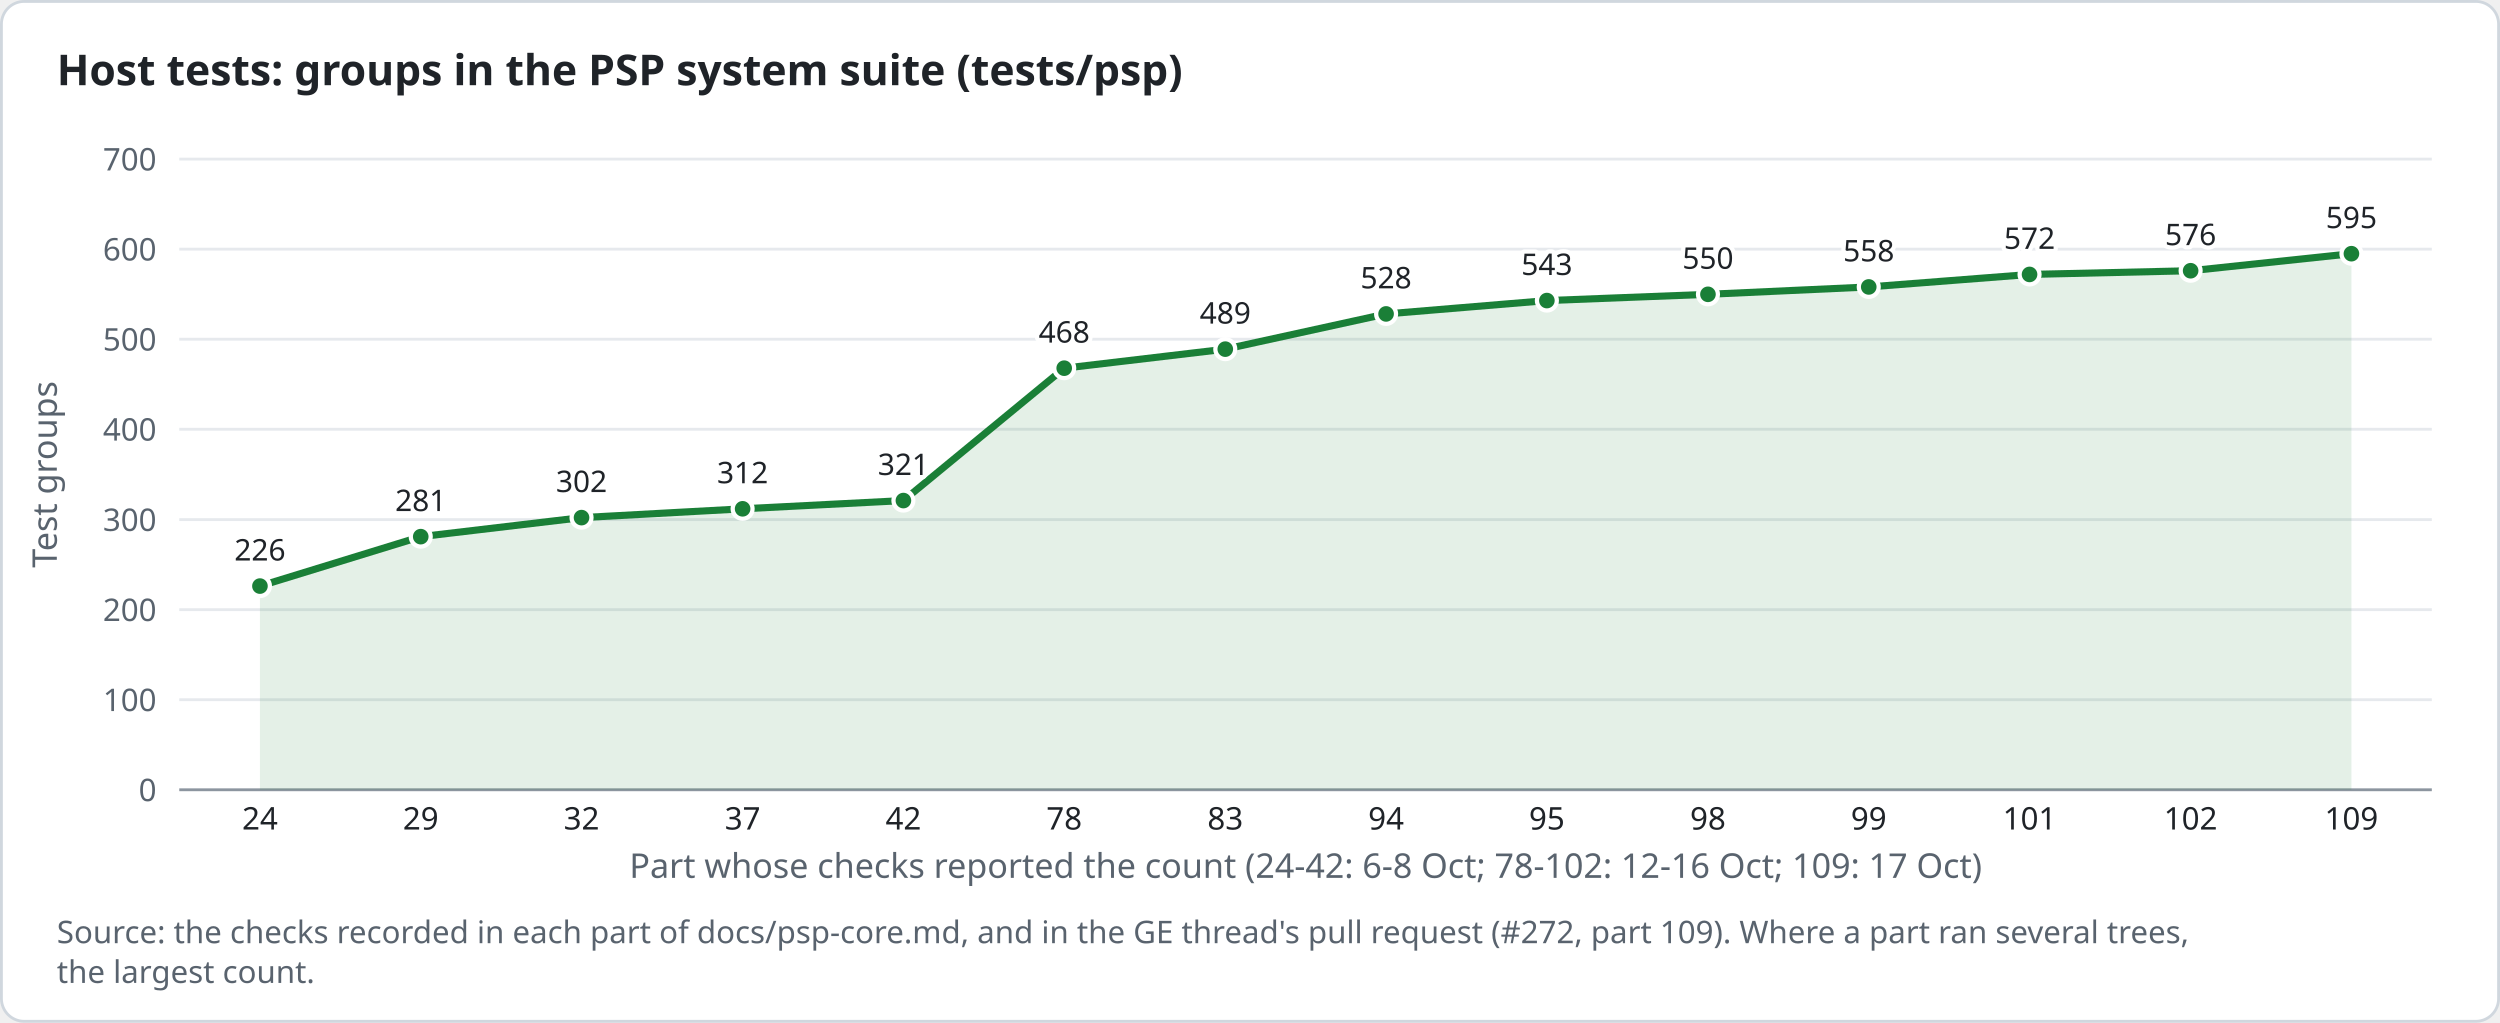
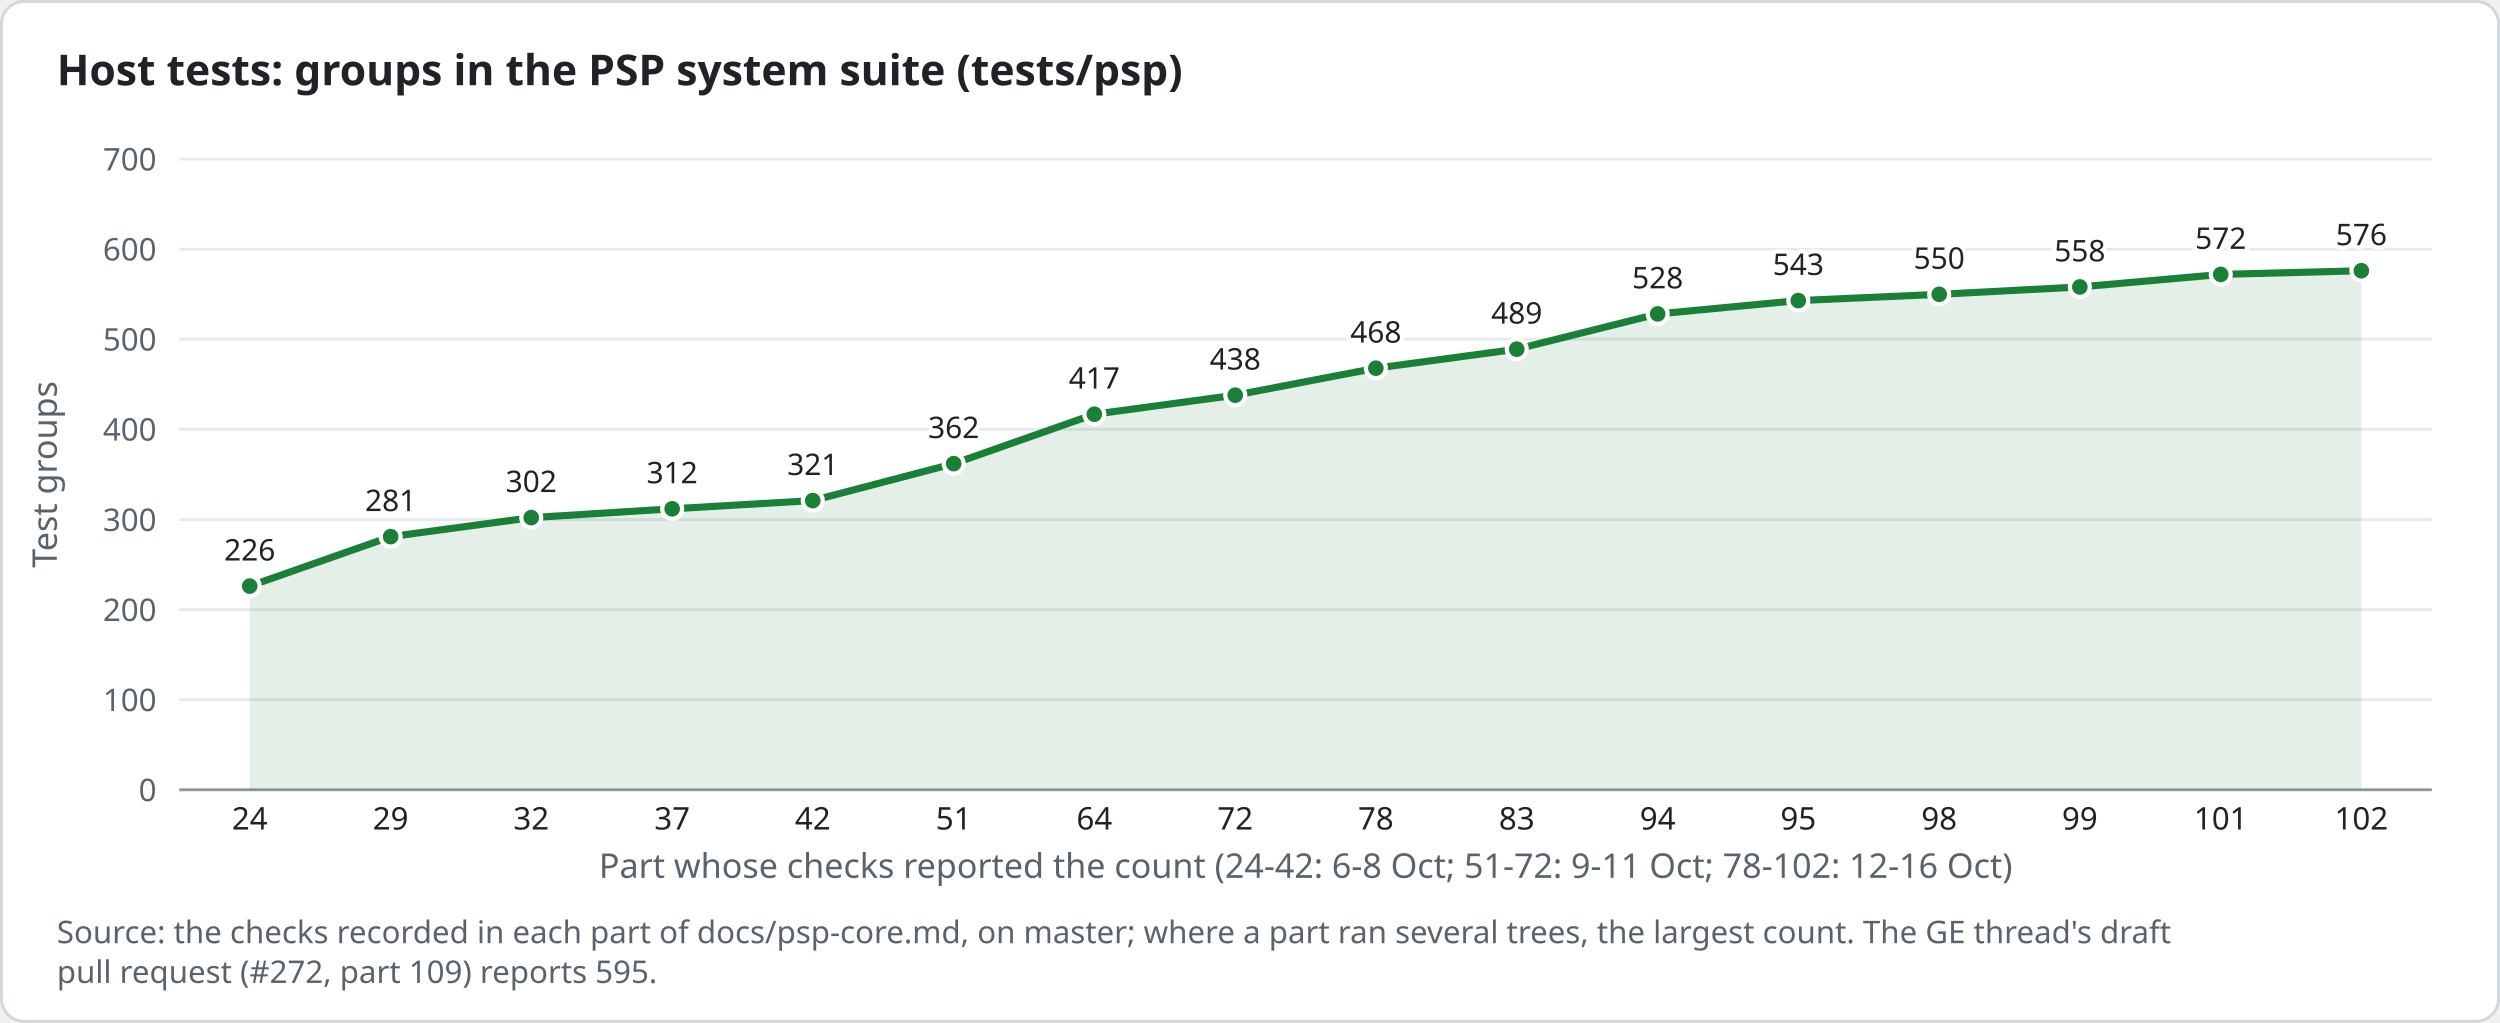
<svg xmlns="http://www.w3.org/2000/svg" width="880" height="360" viewBox="0 0 880 360" role="img" aria-labelledby="title desc" font-family="-apple-system, BlinkMacSystemFont, Segoe UI, Noto Sans, Helvetica, Arial, sans-serif">
  <rect x="0.5" y="0.5" width="879" height="359" rx="8" fill="#ffffff" stroke="#d0d7de" />
  <text x="20" y="30" font-size="15" fill="#1f2328" font-weight="600">Host tests: groups in the PSP system suite (tests/psp)</text>
-   <text x="20" y="332" font-size="11" fill="#59636e">Source: the checks recorded in each part of docs/psp-core.md, and in the GE thread's pull request (#272, part 109). Where a part ran several trees,</text>
-   <text x="20" y="346" font-size="11" fill="#59636e">the largest count.</text>
+   <text x="20" y="332" font-size="11" fill="#59636e">Source: the checks recorded in each part of docs/psp-core.md, on master; where a part ran several trees, the largest count. The GE thread's draft</text>
+   <text x="20" y="346" font-size="11" fill="#59636e">pull request (#272, part 109) reports 595.</text>
  <line x1="63.1" y1="278" x2="856" y2="278" stroke="#8c959f" stroke-width="1" />
  <text x="55.1" y="282" font-size="11" fill="#59636e" text-anchor="end">0</text>
  <line x1="63.1" y1="246.3" x2="856" y2="246.3" stroke="#e6e9ed" stroke-width="1" />
  <text x="55.1" y="250.3" font-size="11" fill="#59636e" text-anchor="end">100</text>
  <line x1="63.1" y1="214.6" x2="856" y2="214.6" stroke="#e6e9ed" stroke-width="1" />
  <text x="55.1" y="218.6" font-size="11" fill="#59636e" text-anchor="end">200</text>
  <line x1="63.1" y1="182.9" x2="856" y2="182.9" stroke="#e6e9ed" stroke-width="1" />
  <text x="55.1" y="186.9" font-size="11" fill="#59636e" text-anchor="end">300</text>
  <line x1="63.1" y1="151.1" x2="856" y2="151.1" stroke="#e6e9ed" stroke-width="1" />
  <text x="55.1" y="155.1" font-size="11" fill="#59636e" text-anchor="end">400</text>
  <line x1="63.1" y1="119.4" x2="856" y2="119.4" stroke="#e6e9ed" stroke-width="1" />
  <text x="55.1" y="123.4" font-size="11" fill="#59636e" text-anchor="end">500</text>
  <line x1="63.1" y1="87.7" x2="856" y2="87.7" stroke="#e6e9ed" stroke-width="1" />
  <text x="55.1" y="91.7" font-size="11" fill="#59636e" text-anchor="end">600</text>
  <line x1="63.1" y1="56" x2="856" y2="56" stroke="#e6e9ed" stroke-width="1" />
  <text x="55.1" y="60" font-size="11" fill="#59636e" text-anchor="end">700</text>
  <text x="0" y="0" font-size="12" fill="#59636e" text-anchor="middle" transform="translate(20 167) rotate(-90)">Test groups</text>
-   <polygon points="91.5,278 91.5,206.3 148.1,188.9 204.7,182.2 261.4,179.1 318,176.2 374.6,129.6 431.3,122.9 487.9,110.5 544.5,105.8 601.2,103.6 657.8,101 714.4,96.6 771.1,95.3 827.7,89.3 827.7,278" fill="#1a7f37" fill-opacity="0.12" />
-   <polyline points="91.5,206.3 148.1,188.9 204.7,182.2 261.4,179.1 318,176.2 374.6,129.6 431.3,122.9 487.9,110.5 544.5,105.8 601.2,103.6 657.8,101 714.4,96.6 771.1,95.3 827.7,89.3" fill="none" stroke="#1a7f37" stroke-width="2.5" stroke-linejoin="round" stroke-linecap="round" />
-   <circle cx="91.5" cy="206.3" r="3.5" fill="#1a7f37" stroke="#ffffff" stroke-width="1.5" />
-   <circle cx="148.1" cy="188.9" r="3.5" fill="#1a7f37" stroke="#ffffff" stroke-width="1.5" />
-   <circle cx="204.7" cy="182.2" r="3.5" fill="#1a7f37" stroke="#ffffff" stroke-width="1.5" />
-   <circle cx="261.4" cy="179.1" r="3.5" fill="#1a7f37" stroke="#ffffff" stroke-width="1.5" />
-   <circle cx="318" cy="176.2" r="3.5" fill="#1a7f37" stroke="#ffffff" stroke-width="1.5" />
-   <circle cx="374.6" cy="129.6" r="3.5" fill="#1a7f37" stroke="#ffffff" stroke-width="1.5" />
-   <circle cx="431.3" cy="122.9" r="3.5" fill="#1a7f37" stroke="#ffffff" stroke-width="1.5" />
-   <circle cx="487.9" cy="110.5" r="3.5" fill="#1a7f37" stroke="#ffffff" stroke-width="1.5" />
-   <circle cx="544.5" cy="105.8" r="3.5" fill="#1a7f37" stroke="#ffffff" stroke-width="1.5" />
-   <circle cx="601.2" cy="103.6" r="3.5" fill="#1a7f37" stroke="#ffffff" stroke-width="1.5" />
-   <circle cx="657.8" cy="101" r="3.5" fill="#1a7f37" stroke="#ffffff" stroke-width="1.5" />
-   <circle cx="714.4" cy="96.6" r="3.5" fill="#1a7f37" stroke="#ffffff" stroke-width="1.5" />
-   <circle cx="771.1" cy="95.3" r="3.5" fill="#1a7f37" stroke="#ffffff" stroke-width="1.5" />
-   <circle cx="827.7" cy="89.3" r="3.5" fill="#1a7f37" stroke="#ffffff" stroke-width="1.5" />
-   <text x="91.5" y="197.3" font-size="10.5" fill="#1f2328" text-anchor="middle" stroke="#ffffff" stroke-width="3" stroke-linejoin="round" paint-order="stroke">226</text>
-   <text x="148.1" y="179.9" font-size="10.5" fill="#1f2328" text-anchor="middle" stroke="#ffffff" stroke-width="3" stroke-linejoin="round" paint-order="stroke">281</text>
-   <text x="204.7" y="173.2" font-size="10.5" fill="#1f2328" text-anchor="middle" stroke="#ffffff" stroke-width="3" stroke-linejoin="round" paint-order="stroke">302</text>
-   <text x="261.4" y="170.1" font-size="10.5" fill="#1f2328" text-anchor="middle" stroke="#ffffff" stroke-width="3" stroke-linejoin="round" paint-order="stroke">312</text>
-   <text x="318" y="167.2" font-size="10.5" fill="#1f2328" text-anchor="middle" stroke="#ffffff" stroke-width="3" stroke-linejoin="round" paint-order="stroke">321</text>
-   <text x="374.6" y="120.6" font-size="10.5" fill="#1f2328" text-anchor="middle" stroke="#ffffff" stroke-width="3" stroke-linejoin="round" paint-order="stroke">468</text>
-   <text x="431.3" y="113.9" font-size="10.5" fill="#1f2328" text-anchor="middle" stroke="#ffffff" stroke-width="3" stroke-linejoin="round" paint-order="stroke">489</text>
-   <text x="487.9" y="101.5" font-size="10.5" fill="#1f2328" text-anchor="middle" stroke="#ffffff" stroke-width="3" stroke-linejoin="round" paint-order="stroke">528</text>
-   <text x="544.5" y="96.8" font-size="10.5" fill="#1f2328" text-anchor="middle" stroke="#ffffff" stroke-width="3" stroke-linejoin="round" paint-order="stroke">543</text>
-   <text x="601.2" y="94.6" font-size="10.5" fill="#1f2328" text-anchor="middle" stroke="#ffffff" stroke-width="3" stroke-linejoin="round" paint-order="stroke">550</text>
-   <text x="657.8" y="92" font-size="10.5" fill="#1f2328" text-anchor="middle" stroke="#ffffff" stroke-width="3" stroke-linejoin="round" paint-order="stroke">558</text>
-   <text x="714.4" y="87.6" font-size="10.5" fill="#1f2328" text-anchor="middle" stroke="#ffffff" stroke-width="3" stroke-linejoin="round" paint-order="stroke">572</text>
-   <text x="771.1" y="86.3" font-size="10.5" fill="#1f2328" text-anchor="middle" stroke="#ffffff" stroke-width="3" stroke-linejoin="round" paint-order="stroke">576</text>
-   <text x="827.7" y="80.3" font-size="10.5" fill="#1f2328" text-anchor="middle" stroke="#ffffff" stroke-width="3" stroke-linejoin="round" paint-order="stroke">595</text>
-   <text x="91.5" y="292" font-size="11" fill="#1f2328" text-anchor="middle">24</text>
-   <text x="148.1" y="292" font-size="11" fill="#1f2328" text-anchor="middle">29</text>
-   <text x="204.7" y="292" font-size="11" fill="#1f2328" text-anchor="middle">32</text>
-   <text x="261.4" y="292" font-size="11" fill="#1f2328" text-anchor="middle">37</text>
-   <text x="318" y="292" font-size="11" fill="#1f2328" text-anchor="middle">42</text>
-   <text x="374.6" y="292" font-size="11" fill="#1f2328" text-anchor="middle">78</text>
-   <text x="431.3" y="292" font-size="11" fill="#1f2328" text-anchor="middle">83</text>
-   <text x="487.9" y="292" font-size="11" fill="#1f2328" text-anchor="middle">94</text>
-   <text x="544.5" y="292" font-size="11" fill="#1f2328" text-anchor="middle">95</text>
-   <text x="601.2" y="292" font-size="11" fill="#1f2328" text-anchor="middle">98</text>
-   <text x="657.8" y="292" font-size="11" fill="#1f2328" text-anchor="middle">99</text>
-   <text x="714.4" y="292" font-size="11" fill="#1f2328" text-anchor="middle">101</text>
-   <text x="771.1" y="292" font-size="11" fill="#1f2328" text-anchor="middle">102</text>
-   <text x="827.7" y="292" font-size="11" fill="#1f2328" text-anchor="middle">109</text>
-   <text x="459.6" y="309" font-size="12" fill="#59636e" text-anchor="middle">Part whose checks reported the count (24-42: 6-8 Oct; 78-102: 12-16 Oct; 109: 17 Oct)</text>
+   <polygon points="87.9,278 87.9,206.3 137.5,188.9 187,182.2 236.6,179.1 286.1,176.2 335.7,163.2 385.2,145.8 434.8,139.1 484.3,129.6 533.9,122.9 583.5,110.5 633,105.8 682.6,103.6 732.1,101 781.7,96.6 831.2,95.3 831.2,278" fill="#1a7f37" fill-opacity="0.12" />
+   <polyline points="87.9,206.3 137.5,188.9 187,182.2 236.6,179.1 286.1,176.2 335.7,163.2 385.2,145.8 434.8,139.1 484.3,129.6 533.9,122.9 583.5,110.5 633,105.8 682.6,103.6 732.1,101 781.7,96.6 831.2,95.3" fill="none" stroke="#1a7f37" stroke-width="2.5" stroke-linejoin="round" stroke-linecap="round" />
+   <circle cx="87.9" cy="206.3" r="3.5" fill="#1a7f37" stroke="#ffffff" stroke-width="1.5" />
+   <circle cx="137.5" cy="188.9" r="3.5" fill="#1a7f37" stroke="#ffffff" stroke-width="1.5" />
+   <circle cx="187" cy="182.2" r="3.5" fill="#1a7f37" stroke="#ffffff" stroke-width="1.5" />
+   <circle cx="236.6" cy="179.1" r="3.5" fill="#1a7f37" stroke="#ffffff" stroke-width="1.5" />
+   <circle cx="286.1" cy="176.2" r="3.5" fill="#1a7f37" stroke="#ffffff" stroke-width="1.5" />
+   <circle cx="335.7" cy="163.2" r="3.5" fill="#1a7f37" stroke="#ffffff" stroke-width="1.5" />
+   <circle cx="385.2" cy="145.8" r="3.5" fill="#1a7f37" stroke="#ffffff" stroke-width="1.5" />
+   <circle cx="434.8" cy="139.1" r="3.5" fill="#1a7f37" stroke="#ffffff" stroke-width="1.5" />
+   <circle cx="484.3" cy="129.6" r="3.5" fill="#1a7f37" stroke="#ffffff" stroke-width="1.5" />
+   <circle cx="533.9" cy="122.9" r="3.5" fill="#1a7f37" stroke="#ffffff" stroke-width="1.5" />
+   <circle cx="583.5" cy="110.5" r="3.5" fill="#1a7f37" stroke="#ffffff" stroke-width="1.5" />
+   <circle cx="633" cy="105.8" r="3.5" fill="#1a7f37" stroke="#ffffff" stroke-width="1.5" />
+   <circle cx="682.6" cy="103.6" r="3.5" fill="#1a7f37" stroke="#ffffff" stroke-width="1.5" />
+   <circle cx="732.1" cy="101" r="3.5" fill="#1a7f37" stroke="#ffffff" stroke-width="1.5" />
+   <circle cx="781.7" cy="96.6" r="3.5" fill="#1a7f37" stroke="#ffffff" stroke-width="1.5" />
+   <circle cx="831.2" cy="95.3" r="3.5" fill="#1a7f37" stroke="#ffffff" stroke-width="1.5" />
+   <text x="87.9" y="197.3" font-size="10.5" fill="#1f2328" text-anchor="middle" stroke="#ffffff" stroke-width="3" stroke-linejoin="round" paint-order="stroke">226</text>
+   <text x="137.5" y="179.9" font-size="10.5" fill="#1f2328" text-anchor="middle" stroke="#ffffff" stroke-width="3" stroke-linejoin="round" paint-order="stroke">281</text>
+   <text x="187" y="173.2" font-size="10.5" fill="#1f2328" text-anchor="middle" stroke="#ffffff" stroke-width="3" stroke-linejoin="round" paint-order="stroke">302</text>
+   <text x="236.6" y="170.1" font-size="10.5" fill="#1f2328" text-anchor="middle" stroke="#ffffff" stroke-width="3" stroke-linejoin="round" paint-order="stroke">312</text>
+   <text x="286.1" y="167.2" font-size="10.5" fill="#1f2328" text-anchor="middle" stroke="#ffffff" stroke-width="3" stroke-linejoin="round" paint-order="stroke">321</text>
+   <text x="335.7" y="154.2" font-size="10.5" fill="#1f2328" text-anchor="middle" stroke="#ffffff" stroke-width="3" stroke-linejoin="round" paint-order="stroke">362</text>
+   <text x="385.2" y="136.8" font-size="10.5" fill="#1f2328" text-anchor="middle" stroke="#ffffff" stroke-width="3" stroke-linejoin="round" paint-order="stroke">417</text>
+   <text x="434.8" y="130.1" font-size="10.5" fill="#1f2328" text-anchor="middle" stroke="#ffffff" stroke-width="3" stroke-linejoin="round" paint-order="stroke">438</text>
+   <text x="484.3" y="120.6" font-size="10.5" fill="#1f2328" text-anchor="middle" stroke="#ffffff" stroke-width="3" stroke-linejoin="round" paint-order="stroke">468</text>
+   <text x="533.9" y="113.9" font-size="10.5" fill="#1f2328" text-anchor="middle" stroke="#ffffff" stroke-width="3" stroke-linejoin="round" paint-order="stroke">489</text>
+   <text x="583.5" y="101.5" font-size="10.5" fill="#1f2328" text-anchor="middle" stroke="#ffffff" stroke-width="3" stroke-linejoin="round" paint-order="stroke">528</text>
+   <text x="633" y="96.8" font-size="10.5" fill="#1f2328" text-anchor="middle" stroke="#ffffff" stroke-width="3" stroke-linejoin="round" paint-order="stroke">543</text>
+   <text x="682.6" y="94.6" font-size="10.5" fill="#1f2328" text-anchor="middle" stroke="#ffffff" stroke-width="3" stroke-linejoin="round" paint-order="stroke">550</text>
+   <text x="732.1" y="92" font-size="10.5" fill="#1f2328" text-anchor="middle" stroke="#ffffff" stroke-width="3" stroke-linejoin="round" paint-order="stroke">558</text>
+   <text x="781.7" y="87.6" font-size="10.5" fill="#1f2328" text-anchor="middle" stroke="#ffffff" stroke-width="3" stroke-linejoin="round" paint-order="stroke">572</text>
+   <text x="831.2" y="86.3" font-size="10.5" fill="#1f2328" text-anchor="middle" stroke="#ffffff" stroke-width="3" stroke-linejoin="round" paint-order="stroke">576</text>
+   <text x="87.9" y="292" font-size="11" fill="#1f2328" text-anchor="middle">24</text>
+   <text x="137.5" y="292" font-size="11" fill="#1f2328" text-anchor="middle">29</text>
+   <text x="187" y="292" font-size="11" fill="#1f2328" text-anchor="middle">32</text>
+   <text x="236.6" y="292" font-size="11" fill="#1f2328" text-anchor="middle">37</text>
+   <text x="286.1" y="292" font-size="11" fill="#1f2328" text-anchor="middle">42</text>
+   <text x="335.7" y="292" font-size="11" fill="#1f2328" text-anchor="middle">51</text>
+   <text x="385.2" y="292" font-size="11" fill="#1f2328" text-anchor="middle">64</text>
+   <text x="434.8" y="292" font-size="11" fill="#1f2328" text-anchor="middle">72</text>
+   <text x="484.3" y="292" font-size="11" fill="#1f2328" text-anchor="middle">78</text>
+   <text x="533.9" y="292" font-size="11" fill="#1f2328" text-anchor="middle">83</text>
+   <text x="583.5" y="292" font-size="11" fill="#1f2328" text-anchor="middle">94</text>
+   <text x="633" y="292" font-size="11" fill="#1f2328" text-anchor="middle">95</text>
+   <text x="682.6" y="292" font-size="11" fill="#1f2328" text-anchor="middle">98</text>
+   <text x="732.1" y="292" font-size="11" fill="#1f2328" text-anchor="middle">99</text>
+   <text x="781.7" y="292" font-size="11" fill="#1f2328" text-anchor="middle">101</text>
+   <text x="831.2" y="292" font-size="11" fill="#1f2328" text-anchor="middle">102</text>
+   <text x="459.6" y="309" font-size="12" fill="#59636e" text-anchor="middle">Part whose checks reported the count (24-42: 6-8 Oct; 51-72: 9-11 Oct; 78-102: 12-16 Oct)</text>
</svg>
